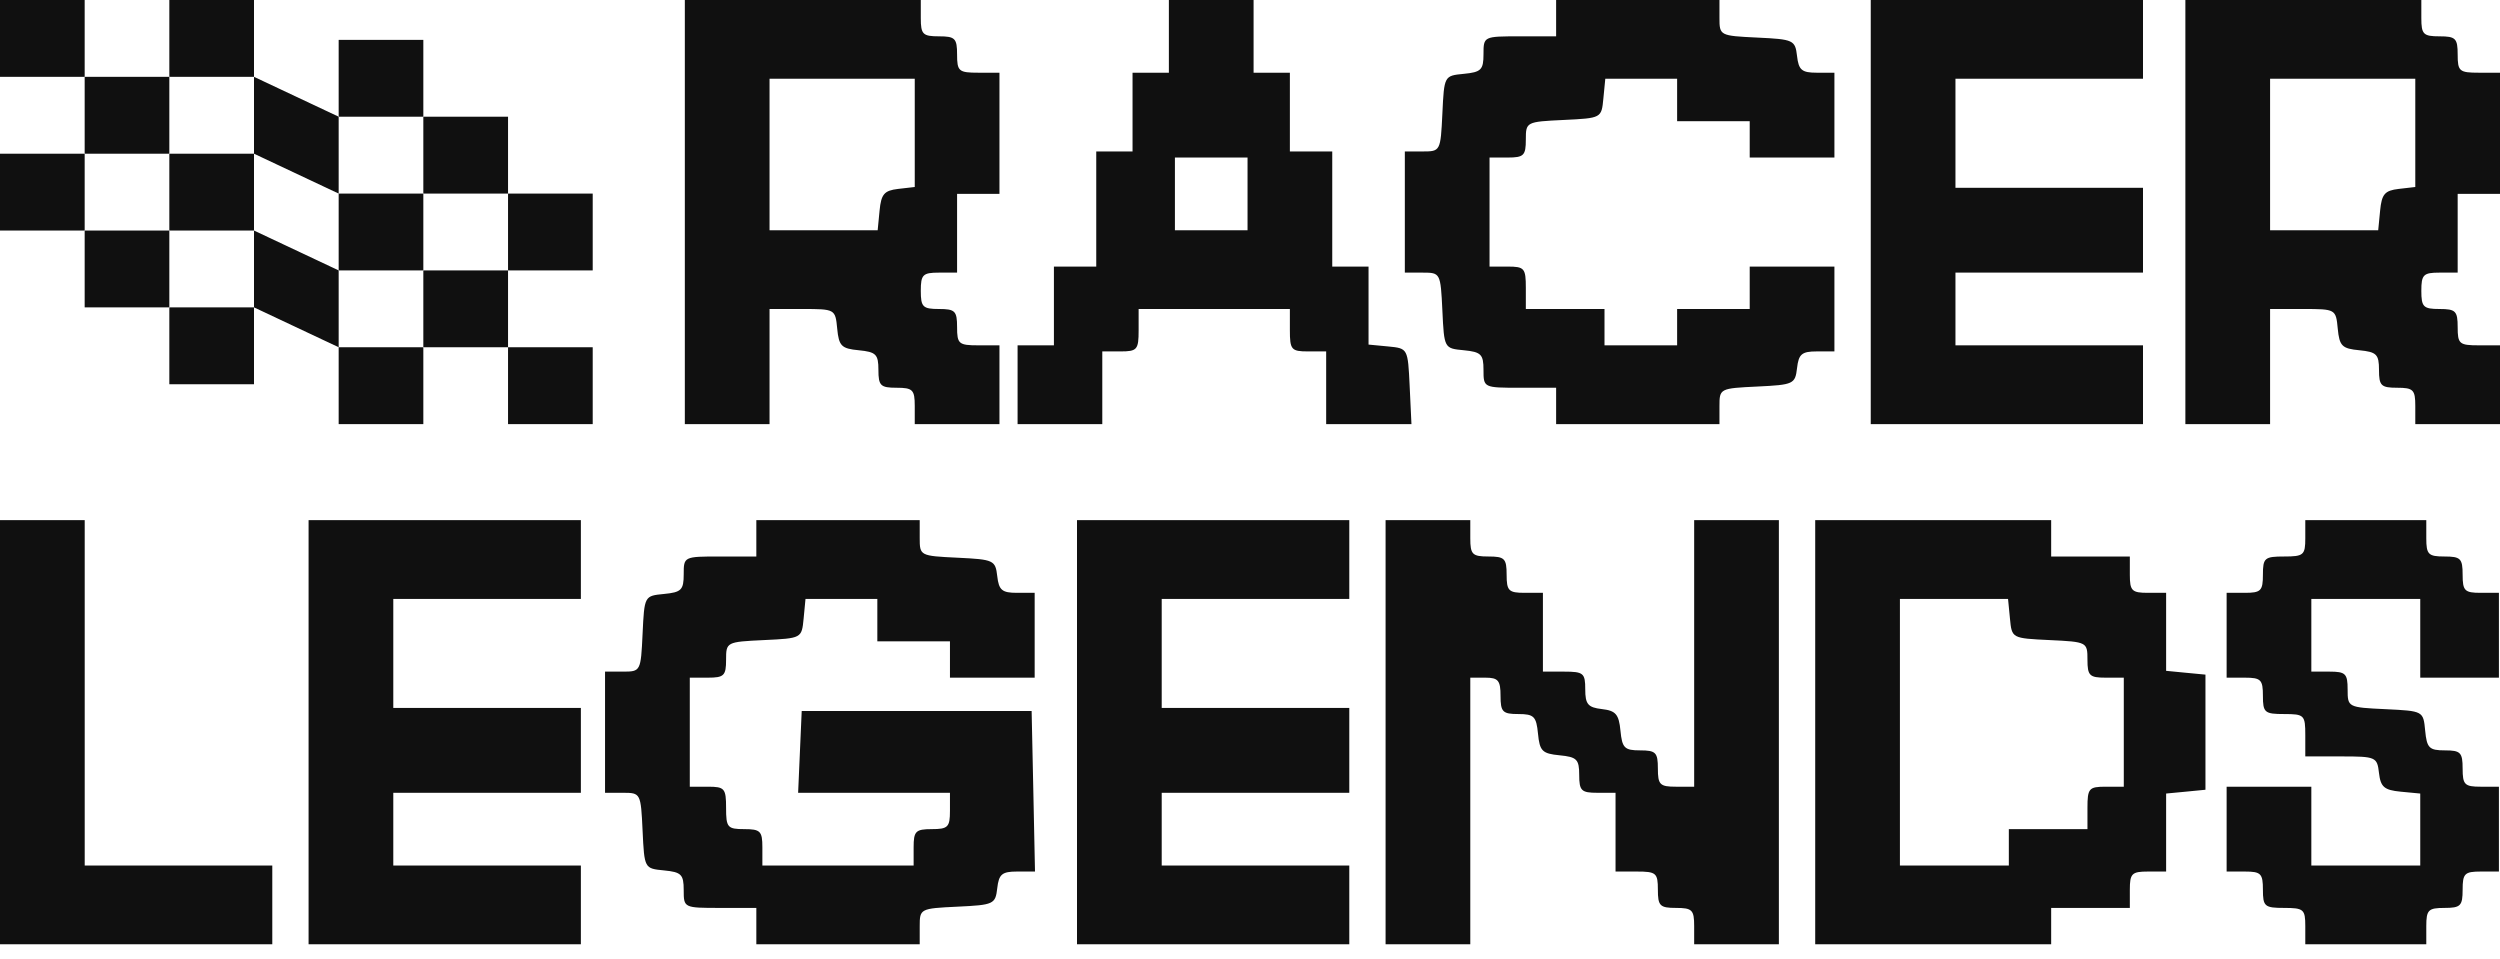
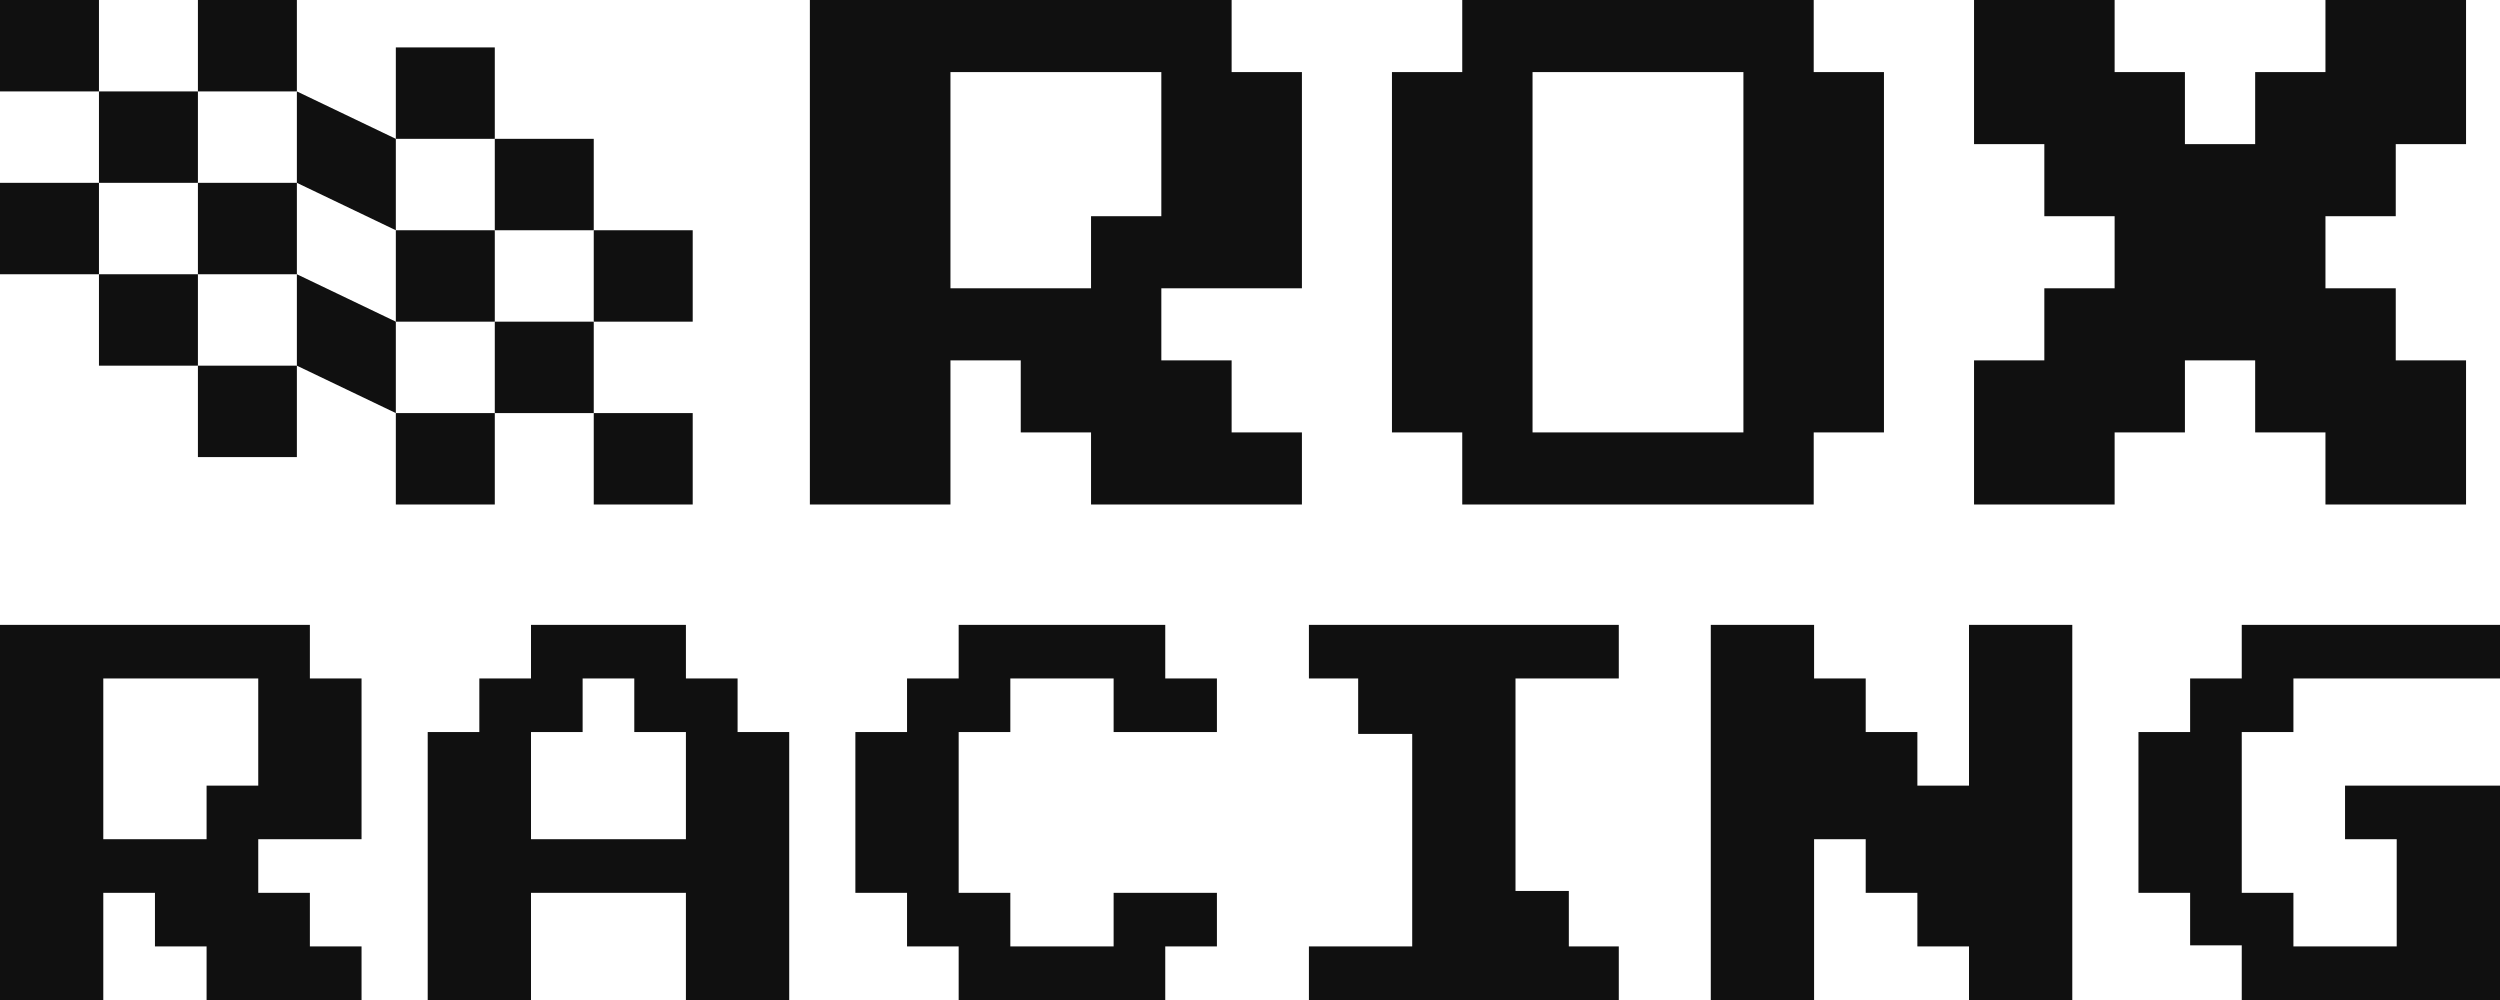
- <svg xmlns="http://www.w3.org/2000/svg" viewBox="0 0 60 23" fill="none">
-   <path fill-rule="evenodd" clip-rule="evenodd" d="M16.436 5.089V10.179H17.452H18.469V8.797V7.416H19.258C20.043 7.416 20.048 7.419 20.093 7.888C20.133 8.304 20.195 8.367 20.61 8.406C21.026 8.447 21.082 8.504 21.082 8.879C21.082 9.257 21.133 9.306 21.518 9.306C21.905 9.306 21.954 9.355 21.954 9.742V10.179H22.97H23.987V9.233V8.288H23.479C23.011 8.288 22.97 8.254 22.97 7.852C22.97 7.464 22.922 7.416 22.535 7.416C22.147 7.416 22.099 7.367 22.099 6.98C22.099 6.592 22.147 6.543 22.535 6.543H22.97V5.598V4.653H23.479H23.987V3.199V1.745H23.479C23.011 1.745 22.97 1.71 22.97 1.309C22.97 0.921 22.922 0.872 22.535 0.872C22.147 0.872 22.099 0.824 22.099 0.436V0H19.267H16.436V5.089ZM28.053 0.872V1.745H27.617H27.181V2.69V3.635H26.746H26.31V5.017V6.398H25.802H25.294V7.343V8.288H24.858H24.422V9.233V10.179H25.439H26.455V9.306V8.434H26.891C27.292 8.434 27.327 8.393 27.327 7.925V7.416H29.142H30.957V7.925C30.957 8.393 30.992 8.434 31.393 8.434H31.828V9.306V10.179H32.852H33.875L33.832 9.27C33.789 8.361 33.789 8.361 33.317 8.315L32.845 8.27V7.334V6.398H32.409H31.974V5.017V3.635H31.465H30.957V2.69V1.745H30.521H30.086V0.872V0H29.069H28.053V0.872ZM37.347 0.436V0.872H36.475C35.608 0.872 35.604 0.874 35.604 1.3C35.604 1.675 35.547 1.732 35.132 1.772C34.66 1.818 34.66 1.818 34.617 2.726C34.574 3.626 34.569 3.635 34.145 3.635H33.716V5.089V6.543H34.145C34.569 6.543 34.574 6.552 34.617 7.452C34.66 8.361 34.66 8.361 35.132 8.406C35.547 8.447 35.604 8.504 35.604 8.879C35.604 9.304 35.608 9.306 36.475 9.306H37.347V9.742V10.179H39.307H41.267V9.749C41.267 9.324 41.276 9.32 42.175 9.277C43.045 9.235 43.084 9.217 43.129 8.834C43.167 8.499 43.244 8.434 43.6 8.434H44.026V7.416V6.398H43.01H41.993V6.907V7.416H41.122H40.251V7.852V8.288H39.38H38.508V7.852V7.416H37.564H36.62V6.907C36.62 6.438 36.586 6.398 36.185 6.398H35.749V5.089V3.781H36.185C36.571 3.781 36.62 3.731 36.62 3.351C36.62 2.926 36.63 2.922 37.528 2.879C38.436 2.835 38.436 2.835 38.481 2.363L38.527 1.89H39.389H40.251V2.399V2.908H41.122H41.993V3.344V3.781H43.01H44.026V2.763V1.745H43.6C43.244 1.745 43.167 1.68 43.129 1.345C43.084 0.962 43.045 0.943 42.175 0.902C41.276 0.859 41.267 0.854 41.267 0.429V0H39.307H37.347V0.436ZM44.898 5.089V10.179H48.165H51.432V9.233V8.288H49.182H46.931V7.416V6.543H49.182H51.432V5.526V4.508H49.182H46.931V3.199V1.89H49.182H51.432V0.945V0H48.165H44.898V5.089ZM52.449 5.089V10.179H53.465H54.482V8.797V7.416H55.272C56.056 7.416 56.061 7.419 56.106 7.888C56.146 8.304 56.209 8.367 56.624 8.406C57.039 8.447 57.096 8.504 57.096 8.879C57.096 9.257 57.146 9.306 57.532 9.306C57.919 9.306 57.967 9.355 57.967 9.742V10.179H58.984H60V9.233V8.288H59.492C59.024 8.288 58.984 8.254 58.984 7.852C58.984 7.464 58.935 7.416 58.548 7.416C58.161 7.416 58.112 7.367 58.112 6.98C58.112 6.592 58.161 6.543 58.548 6.543H58.984V5.598V4.653H59.492H60V3.199V1.745H59.492C59.024 1.745 58.984 1.71 58.984 1.309C58.984 0.921 58.935 0.872 58.548 0.872C58.161 0.872 58.112 0.824 58.112 0.436V0H55.281H52.449V5.089ZM21.954 3.189V4.488L21.554 4.534C21.222 4.573 21.148 4.659 21.11 5.053L21.064 5.526H19.766H18.469V3.708V1.89H20.211H21.954V3.189ZM57.967 3.189V4.488L57.568 4.534C57.235 4.573 57.161 4.659 57.123 5.053L57.077 5.526H55.78H54.482V3.708V1.89H56.225H57.967V3.189ZM29.941 4.653V5.526H29.069H28.198V4.653V3.781H29.069H29.941V4.653Z" fill="#101010" />
-   <path fill-rule="evenodd" clip-rule="evenodd" d="M0 17.573V22.662H3.267H6.535V21.717V20.772H4.284H2.033V16.628V12.483H1.017H0V17.573ZM7.406 17.573V22.662H10.673H13.941V21.717V20.772H11.69H9.439V19.899V19.027H11.69H13.941V18.009V16.991H11.69H9.439V15.682V14.374H11.69H13.941V13.429V12.483H10.673H7.406V17.573ZM18.152 12.92V13.356H17.281C16.413 13.356 16.409 13.358 16.409 13.783C16.409 14.158 16.352 14.215 15.937 14.255C15.465 14.301 15.465 14.301 15.422 15.21C15.38 16.11 15.375 16.119 14.95 16.119H14.521V17.573V19.027H14.95C15.375 19.027 15.38 19.036 15.422 19.936C15.465 20.844 15.465 20.844 15.937 20.89C16.352 20.93 16.409 20.987 16.409 21.363C16.409 21.788 16.413 21.79 17.281 21.79H18.152V22.226V22.662H20.112H22.073V22.233C22.073 21.808 22.082 21.803 22.98 21.76C23.85 21.719 23.89 21.7 23.934 21.317C23.972 20.981 24.049 20.917 24.41 20.917H24.84L24.8 18.99L24.759 17.064H22H19.241L19.198 18.045L19.155 19.027H20.977H22.799V19.463C22.799 19.851 22.75 19.899 22.363 19.899C21.976 19.899 21.927 19.948 21.927 20.335V20.772H20.112H18.297V20.335C18.297 19.948 18.249 19.899 17.861 19.899C17.46 19.899 17.426 19.859 17.426 19.39C17.426 18.922 17.391 18.881 16.99 18.881H16.555V17.573V16.264H16.99C17.376 16.264 17.426 16.215 17.426 15.835C17.426 15.41 17.435 15.405 18.333 15.362C19.241 15.319 19.241 15.319 19.287 14.846L19.332 14.374H20.194H21.056V14.883V15.392H21.927H22.799V15.828V16.264H23.815H24.832V15.246V14.228H24.406C24.049 14.228 23.972 14.163 23.934 13.828C23.89 13.445 23.85 13.427 22.98 13.385C22.082 13.342 22.073 13.338 22.073 12.913V12.483H20.112H18.152V12.92ZM25.848 17.573V22.662H29.116H32.383V21.717V20.772H30.132H27.881V19.899V19.027H30.132H32.383V18.009V16.991H30.132H27.881V15.682V14.374H30.132H32.383V13.429V12.483H29.116H25.848V17.573ZM33.254 17.573V22.662H34.271H35.287V19.463V16.264H35.65C35.957 16.264 36.013 16.332 36.013 16.7C36.013 17.086 36.063 17.137 36.44 17.137C36.815 17.137 36.872 17.194 36.912 17.609C36.952 18.025 37.014 18.087 37.429 18.127C37.844 18.167 37.901 18.224 37.901 18.6C37.901 18.977 37.952 19.027 38.337 19.027H38.773V19.972V20.917H39.281C39.749 20.917 39.789 20.952 39.789 21.353C39.789 21.741 39.837 21.79 40.225 21.79C40.612 21.79 40.66 21.838 40.66 22.226V22.662H41.677H42.693V17.573V12.483H41.677H40.66V15.682V18.881H40.225C39.837 18.881 39.789 18.833 39.789 18.445C39.789 18.059 39.74 18.009 39.362 18.009C38.988 18.009 38.931 17.952 38.891 17.536C38.853 17.143 38.778 17.056 38.446 17.018C38.111 16.979 38.046 16.902 38.046 16.545C38.046 16.155 38.004 16.119 37.538 16.119H37.03V15.174V14.228H36.594C36.207 14.228 36.159 14.18 36.159 13.792C36.159 13.404 36.11 13.356 35.723 13.356C35.336 13.356 35.287 13.307 35.287 12.92V12.483H34.271H33.254V17.573ZM43.565 17.573V22.662H46.396H49.228V22.226V21.79H50.172H51.116V21.353C51.116 20.965 51.164 20.917 51.551 20.917H51.987V19.981V19.045L52.459 19L52.931 18.954V17.573V16.191L52.459 16.146L51.987 16.1V15.164V14.228H51.551C51.164 14.228 51.116 14.18 51.116 13.792V13.356H50.172H49.228V12.92V12.483H46.396H43.565V17.573ZM55.327 12.92C55.327 13.321 55.287 13.356 54.819 13.356C54.351 13.356 54.31 13.39 54.31 13.792C54.31 14.18 54.262 14.228 53.875 14.228H53.439V15.246V16.264H53.875C54.262 16.264 54.31 16.312 54.31 16.7C54.31 17.102 54.351 17.137 54.819 17.137C55.303 17.137 55.327 17.161 55.327 17.645V18.154H56.189C57.021 18.154 57.052 18.168 57.096 18.554C57.135 18.887 57.221 18.962 57.614 19L58.086 19.045V19.908V20.772H56.779H55.472V19.826V18.881H54.456H53.439V19.899V20.917H53.875C54.262 20.917 54.31 20.965 54.31 21.353C54.31 21.755 54.351 21.79 54.819 21.79C55.287 21.79 55.327 21.824 55.327 22.226V22.662H56.779H58.231V22.226C58.231 21.838 58.28 21.79 58.667 21.79C59.054 21.79 59.103 21.741 59.103 21.353C59.103 20.965 59.151 20.917 59.538 20.917H59.974V19.899V18.881H59.538C59.151 18.881 59.103 18.833 59.103 18.445C59.103 18.059 59.053 18.009 58.676 18.009C58.301 18.009 58.244 17.952 58.204 17.536C58.159 17.064 58.159 17.064 57.251 17.02C56.352 16.978 56.343 16.973 56.343 16.548C56.343 16.168 56.294 16.119 55.908 16.119H55.472V15.246V14.374H56.779H58.086V15.319V16.264H59.03H59.974V15.246V14.228H59.538C59.151 14.228 59.103 14.18 59.103 13.792C59.103 13.404 59.054 13.356 58.667 13.356C58.28 13.356 58.231 13.307 58.231 12.92V12.483H56.779H55.327V12.92ZM48.239 14.846C48.284 15.319 48.284 15.319 49.192 15.362C50.09 15.405 50.099 15.41 50.099 15.835C50.099 16.215 50.149 16.264 50.535 16.264H50.971V17.573V18.881H50.535C50.134 18.881 50.099 18.922 50.099 19.39V19.899H49.155H48.212V20.335V20.772H46.905H45.598V17.573V14.374H46.895H48.193L48.239 14.846Z" fill="#101010" />
-   <path d="M10.16 2.801H12.193V4.646H10.16V2.801Z" fill="#101010" />
-   <path d="M12.193 4.646H14.225V6.49H12.193V4.646Z" fill="#101010" />
-   <path d="M10.16 6.49H12.193V8.334H10.16V6.49Z" fill="#101010" />
-   <path d="M12.193 8.334H14.225V10.179H12.193V8.334Z" fill="#101010" />
-   <path d="M8.128 0.957H10.16V2.801H8.128V0.957Z" fill="#101010" />
-   <path d="M6.096 1.844L8.128 2.801V4.646L6.096 3.689V1.844Z" fill="#101010" />
-   <path d="M8.128 4.646H10.16V6.49H8.128V4.646Z" fill="#101010" />
-   <path d="M6.096 5.533L8.128 6.49V8.334L6.096 7.377V5.533Z" fill="#101010" />
-   <path d="M8.128 8.334H10.16V10.179H8.128V8.334Z" fill="#101010" />
-   <path d="M4.064 0H6.096V1.844H4.064V0Z" fill="#101010" />
-   <path d="M2.032 1.844H4.064V3.689H2.032V1.844Z" fill="#101010" />
-   <path d="M4.064 3.689H6.096V5.533H4.064V3.689Z" fill="#101010" />
-   <path d="M2.032 5.533H4.064V7.377H2.032V5.533Z" fill="#101010" />
-   <path d="M4.064 7.377H6.096V9.222H4.064V7.377Z" fill="#101010" />
-   <path d="M0 0H2.032V1.844H0V0Z" fill="#101010" />
-   <path d="M0 3.689H2.032V5.533H0V3.689Z" fill="#101010" />
+ <svg xmlns="http://www.w3.org/2000/svg" width="60" height="24" viewBox="0 0 60 24" fill="none">
+   <path fill-rule="evenodd" clip-rule="evenodd" d="M8.677 24V22.714H7.437V21.428H6.198V20.141H8.677V16.283H7.437V14.997H0V24H2.479V21.428H3.719V22.714H4.958V24H8.677ZM6.198 18.855H4.958V20.141H2.479V16.283H6.198V18.855Z" fill="#101010" />
+   <path fill-rule="evenodd" clip-rule="evenodd" d="M18.941 24V17.569H17.702V16.283H16.462V14.997H12.744V16.283H11.504V17.569H10.265V24H12.744V21.428H16.462V24H18.941ZM16.462 20.141H12.744V17.569H13.983V16.283H15.223V17.569H16.462V20.141Z" fill="#101010" />
+   <path d="M29.206 21.428V22.714H27.966V24H23.008V22.714H21.769V21.428H20.529V17.569H21.769V16.283H23.008V14.997H27.966V16.283H29.206V17.569H26.727V16.283H24.248V17.569H23.008V21.428H24.248V22.714H26.727V21.428H29.206Z" fill="#101010" />
+   <path d="M38.851 16.283V14.997H31.414V16.283H32.596V17.614H33.893V22.714H31.414V24H38.851V22.714H37.652V21.383H36.372V16.283H38.851Z" fill="#101010" />
+   <path d="M49.735 14.997V24H47.256V22.714H46.017V21.428H44.777V20.141H43.538V24H41.059V14.997H43.538V16.283H44.777V17.569H46.017V18.855H47.256V14.997H49.735Z" fill="#101010" />
+   <path d="M60 24V18.855H56.281V20.141H57.521V22.714H55.042V21.428H53.802V17.569H55.042V16.283H60V14.997H53.802V16.283H52.563V17.569H51.323V21.428H52.563V22.688H53.802V24H60Z" fill="#101010" />
+   <path d="M31.246 10.378V12.108H26.185V10.378H24.498V8.649H22.811V12.108H19.437V0H29.559V1.73H31.246V6.919H27.872V8.649H29.559V10.378H31.246ZM26.185 5.189H27.872V1.73H22.811V6.919H26.185V5.189Z" fill="#101010" />
+   <path d="M45.215 1.73V10.378H43.529V12.108H35.094V10.378H33.407V1.73H35.094V0H43.529V1.73H45.215ZM36.781 10.378H41.842V1.73H36.781V10.378Z" fill="#101010" />
+   <path d="M59.185 8.649V12.108H55.811V10.378H54.124V8.649H52.438V10.378H50.751V12.108H47.377V8.649H49.064V6.919H50.751V5.189H49.064V3.459H47.377V0H50.751V1.73H52.438V3.459H54.124V1.73H55.811V0H59.185V3.459H57.498V5.189H55.811V6.919H57.498V8.649H59.185Z" fill="#101010" />
+   <path d="M11.875 3.332H14.25V5.526H11.875V3.332Z" fill="#101010" />
+   <path d="M14.25 5.526H16.625V7.72H14.25V5.526Z" fill="#101010" />
+   <path d="M11.875 7.72H14.25V9.914H11.875V7.72Z" fill="#101010" />
+   <path d="M14.25 9.914H16.625V12.108H14.25V9.914Z" fill="#101010" />
+   <path d="M9.5 1.138H11.875V3.332H9.5V1.138Z" fill="#101010" />
+   <path d="M7.125 2.194L9.5 3.332V5.526L7.125 4.388V2.194Z" fill="#101010" />
+   <path d="M9.5 5.526H11.875V7.72H9.5V5.526Z" fill="#101010" />
+   <path d="M7.125 6.582L9.5 7.72V9.914L7.125 8.776V6.582Z" fill="#101010" />
+   <path d="M9.5 9.914H11.875V12.108H9.5V9.914Z" fill="#101010" />
+   <path d="M4.75 0H7.125V2.194H4.75V0Z" fill="#101010" />
+   <path d="M2.375 2.194H4.75V4.388H2.375V2.194Z" fill="#101010" />
+   <path d="M4.75 4.388H7.125V6.582H4.75V4.388Z" fill="#101010" />
+   <path d="M2.375 6.582H4.75V8.776H2.375V6.582Z" fill="#101010" />
+   <path d="M4.75 8.776H7.125V10.97H4.75V8.776Z" fill="#101010" />
+   <path d="M0 0H2.375V2.194H0V0Z" fill="#101010" />
+   <path d="M0 4.388H2.375V6.582H0V4.388Z" fill="#101010" />
</svg>
